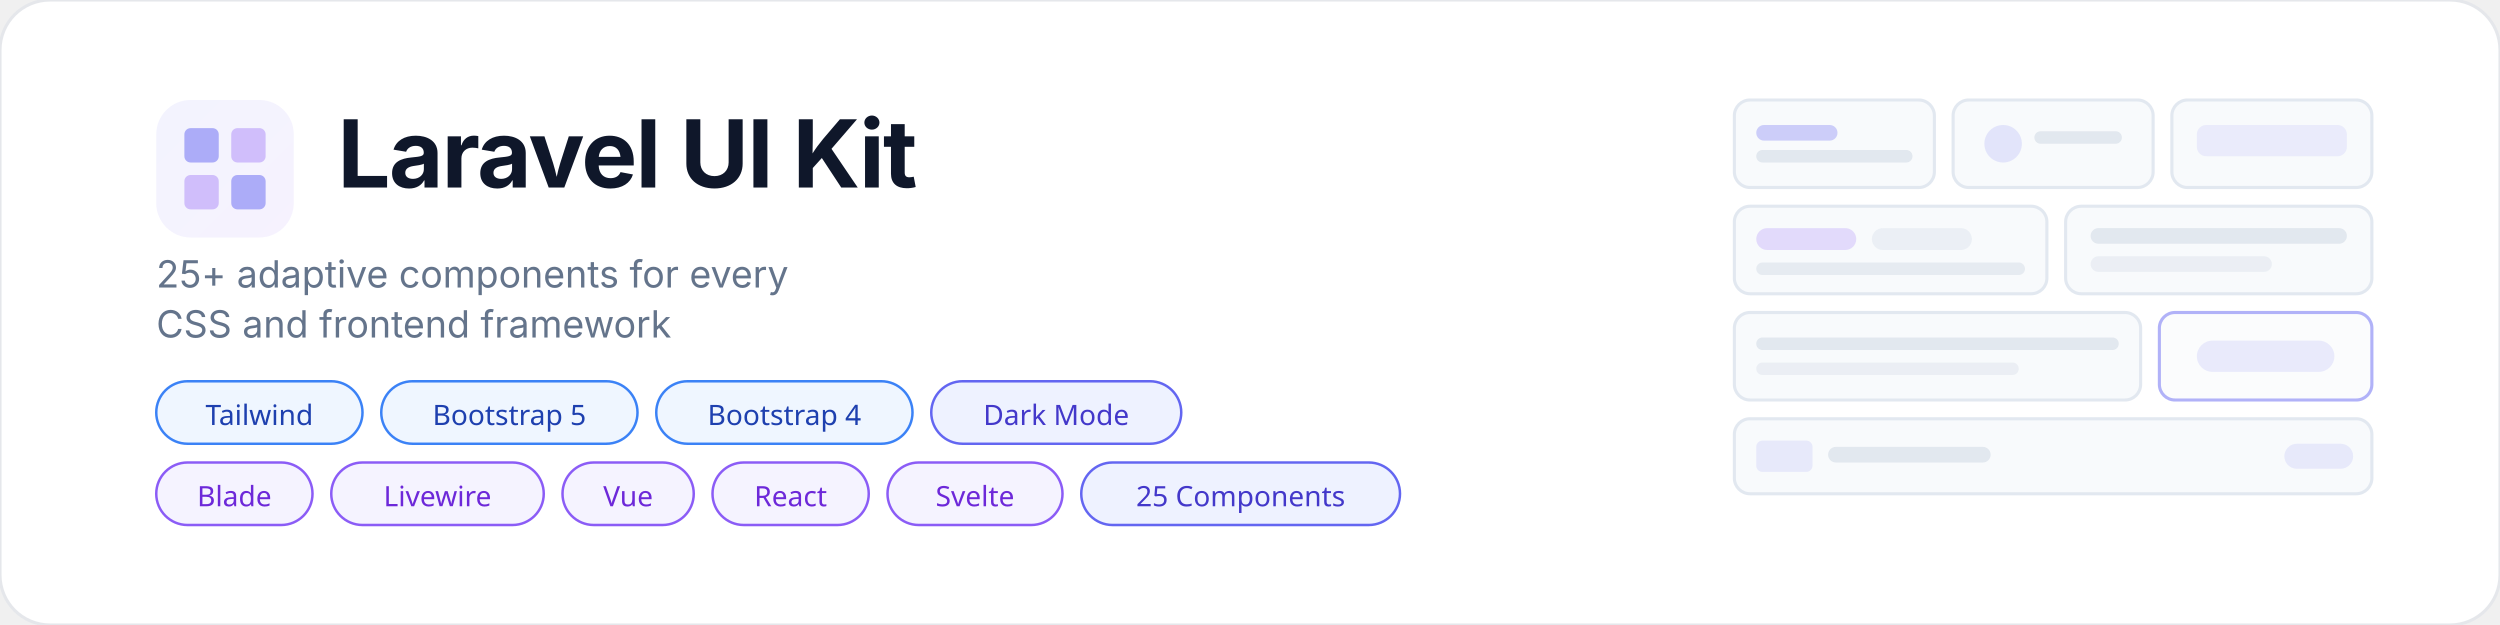
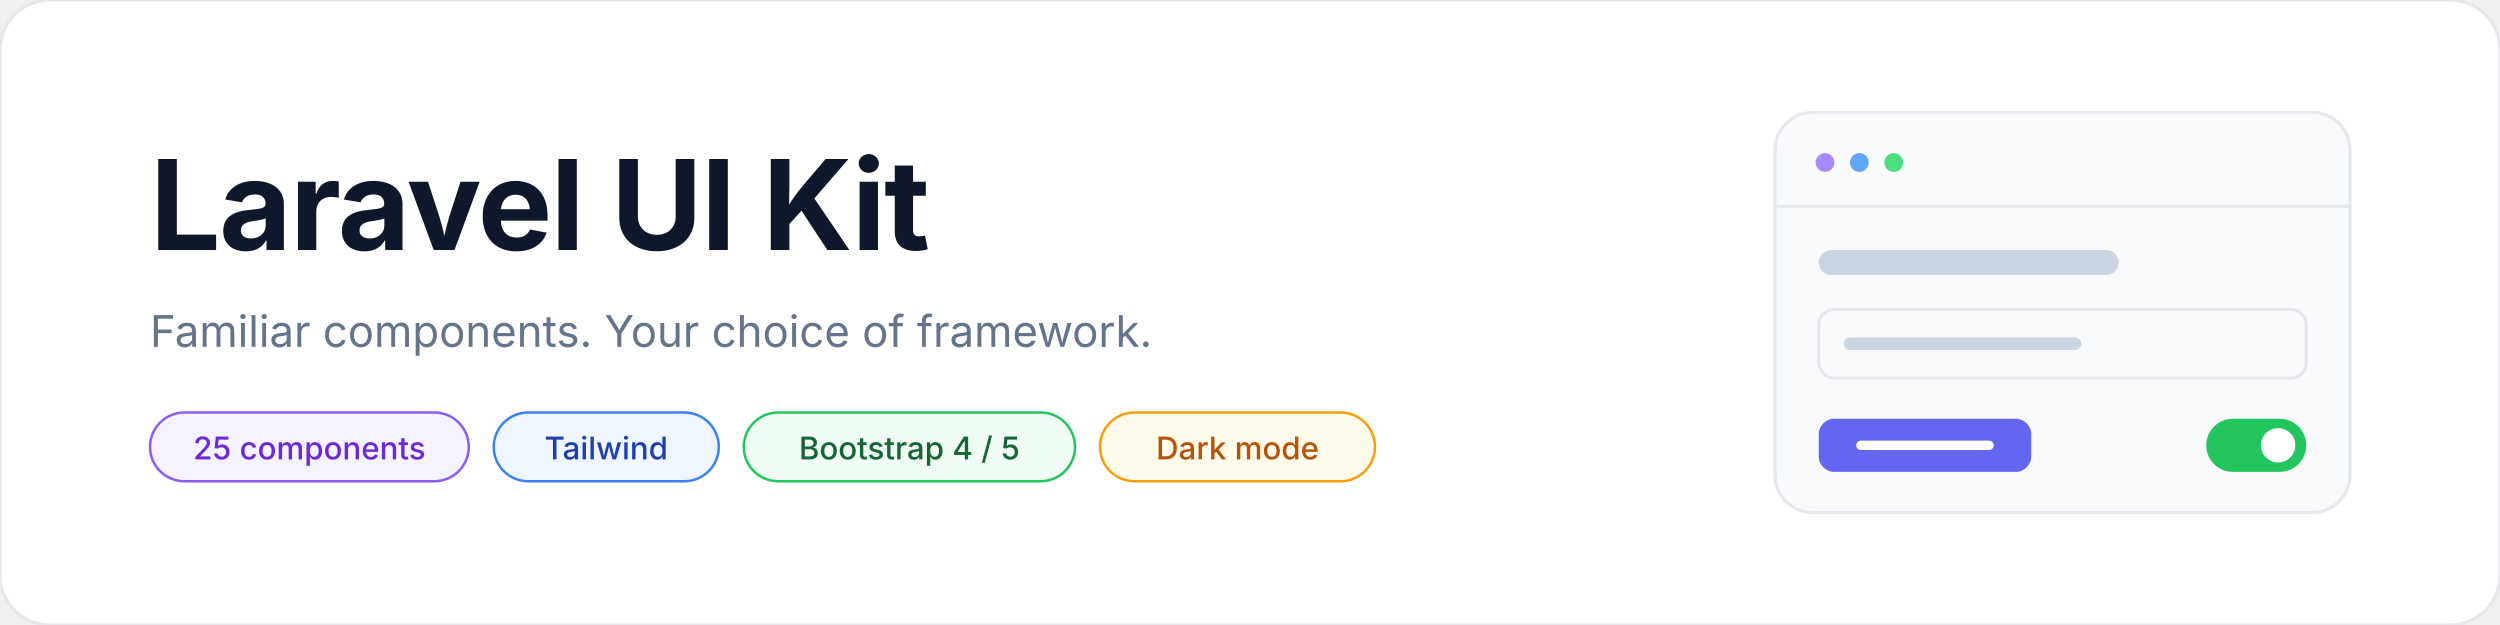
- <svg xmlns="http://www.w3.org/2000/svg" fill="none" viewBox="0 0 800 200">
-   <linearGradient id="a" x1="0%" x2="100%" y1="0%" y2="100%">
-     <stop offset="0" stop-color="#6366f1" />
-     <stop offset="1" stop-color="#8b5cf6" />
-   </linearGradient>
-   <rect fill="#fff" height="200" rx="16" width="800" />
-   <rect fill="none" height="200" rx="16" stroke="#e5e7eb" width="800" />
-   <rect fill="#f8fafc" height="28" rx="5" stroke="#e2e8f0" width="64" x="555" y="32" />
-   <rect fill="#6366f1" height="5" opacity=".3" rx="2.5" width="26" x="562" y="40" />
-   <rect fill="#cbd5e1" height="4" opacity=".5" rx="2" width="50" x="562" y="48" />
-   <rect fill="#f8fafc" height="28" rx="5" stroke="#e2e8f0" width="64" x="625" y="32" />
-   <circle cx="641" cy="46" fill="#6366f1" opacity=".15" r="6" />
-   <rect fill="#cbd5e1" height="4" opacity=".5" rx="2" width="28" x="651" y="42" />
-   <rect fill="#f8fafc" height="28" rx="5" stroke="#e2e8f0" width="64" x="695" y="32" />
-   <rect fill="#6366f1" height="10" opacity=".1" rx="3" width="48" x="703" y="40" />
-   <rect fill="#f8fafc" height="28" rx="5" stroke="#e2e8f0" width="100" x="555" y="66" />
-   <rect fill="#8b5cf6" height="7" opacity=".2" rx="3.5" width="32" x="562" y="73" />
-   <rect fill="#e2e8f0" height="7" opacity=".6" rx="3.5" width="32" x="599" y="73" />
-   <rect fill="#cbd5e1" height="4" opacity=".4" rx="2" width="86" x="562" y="84" />
-   <rect fill="#f8fafc" height="28" rx="5" stroke="#e2e8f0" width="98" x="661" y="66" />
-   <rect fill="#cbd5e1" height="5" opacity=".5" rx="2.5" width="82" x="669" y="73" />
-   <rect fill="#cbd5e1" height="5" opacity=".3" rx="2.5" width="58" x="669" y="82" />
-   <rect fill="#f8fafc" height="28" rx="5" stroke="#e2e8f0" width="130" x="555" y="100" />
-   <rect fill="#cbd5e1" height="4" opacity=".5" rx="2" width="116" x="562" y="108" />
-   <rect fill="#cbd5e1" height="4" opacity=".3" rx="2" width="84" x="562" y="116" />
-   <rect fill="#f8fafc" height="28" opacity=".5" rx="5" stroke="#6366f1" width="68" x="691" y="100" />
-   <rect fill="#6366f1" height="10" opacity=".12" rx="5" width="44" x="703" y="109" />
-   <rect fill="#f8fafc" height="24" rx="5" stroke="#e2e8f0" width="204" x="555" y="134" />
-   <rect fill="#6366f1" height="10" opacity=".12" rx="2" width="18" x="562" y="141" />
-   <rect fill="#cbd5e1" height="5" opacity=".5" rx="2.5" width="52" x="585" y="143" />
-   <rect fill="#6366f1" height="8" opacity=".12" rx="4" width="22" x="731" y="142" />
-   <g transform="translate(50 32)">
-     <rect fill="url(#a)" height="44" opacity=".08" rx="11" width="44" />
-     <rect fill="#6366f1" height="11" opacity=".5" rx="2" width="11" x="9" y="9" />
-     <rect fill="#8b5cf6" height="11" opacity=".35" rx="2" width="11" x="24" y="9" />
-     <rect fill="#8b5cf6" height="11" opacity=".35" rx="2" width="11" x="9" y="24" />
-     <rect fill="#6366f1" height="11" opacity=".5" rx="2" width="11" x="24" y="24" />
+ <svg xmlns="http://www.w3.org/2000/svg" viewBox="0 0 800 200" fill="none" role="img" aria-labelledby="title description">
+   <rect width="800" height="200" rx="16" fill="#fff" stroke="#e5e7eb" />
+   <g font-family="system-ui, -apple-system, 'Segoe UI', sans-serif">
+     <text x="48" y="80" fill="#0f172a" font-size="40" font-weight="700" letter-spacing="-.5">Laravel UI Kit</text>
+     <text x="48" y="111" fill="#64748b" font-size="14">Familiar components. Your choice of framework.</text>
+     <rect x="48" y="132" width="102" height="22" rx="11" fill="#f5f3ff" stroke="#8b5cf6" stroke-width=".8" />
+     <text x="99" y="147" fill="#6d28d9" font-size="10" font-weight="500" text-anchor="middle">25 components</text>
+     <rect x="158" y="132" width="72" height="22" rx="11" fill="#eff6ff" stroke="#3b82f6" stroke-width=".8" />
+     <text x="194" y="147" fill="#1e40af" font-size="10" font-weight="500" text-anchor="middle">Tailwind</text>
+     <rect x="238" y="132" width="106" height="22" rx="11" fill="#f0fdf4" stroke="#22c55e" stroke-width=".8" />
+     <text x="291" y="147" fill="#166534" font-size="10" font-weight="500" text-anchor="middle">Bootstrap 4 / 5</text>
+     <rect x="352" y="132" width="88" height="22" rx="11" fill="#fffbeb" stroke="#f59e0b" stroke-width=".8" />
+     <text x="396" y="147" fill="#b45309" font-size="10" font-weight="500" text-anchor="middle">Dark mode</text>
  </g>
-   <g font-family="system-ui, -apple-system, 'Segoe UI', sans-serif">
-     <text fill="#0f172a" font-size="30" font-weight="700" letter-spacing="-.5" x="108" y="60">Laravel UI Kit</text>
-     <text fill="#64748b" font-size="12" x="50" y="92">25+ adaptive components for every</text>
-     <text fill="#64748b" font-size="12" x="50" y="108">CSS and frontend framework</text>
-   </g>
-   <g transform="translate(50 122)">
-     <rect fill="#eff6ff" height="20" rx="10" stroke="#3b82f6" stroke-width=".8" width="66" />
-     <text fill="#1e40af" font-family="system-ui, sans-serif" font-size="9" font-weight="500" text-anchor="middle" x="33" y="14">Tailwind</text>
-     <rect fill="#eff6ff" height="20" rx="10" stroke="#3b82f6" stroke-width=".8" width="82" x="72" />
-     <text fill="#1e40af" font-family="system-ui, sans-serif" font-size="9" font-weight="500" text-anchor="middle" x="113" y="14">Bootstrap 5</text>
-     <rect fill="#eff6ff" height="20" rx="10" stroke="#3b82f6" stroke-width=".8" width="82" x="160" />
-     <text fill="#1e40af" font-family="system-ui, sans-serif" font-size="9" font-weight="500" text-anchor="middle" x="201" y="14">Bootstrap 4</text>
-     <rect fill="#eef2ff" height="20" rx="10" stroke="#6366f1" stroke-width=".8" width="80" x="248" />
-     <text fill="#4338ca" font-family="system-ui, sans-serif" font-size="9" font-weight="500" text-anchor="middle" x="288" y="14">Dark Mode</text>
-   </g>
-   <g transform="translate(50 148)">
-     <rect fill="#f5f3ff" height="20" rx="10" stroke="#8b5cf6" stroke-width=".8" width="50" />
-     <text fill="#6d28d9" font-family="system-ui, sans-serif" font-size="9" font-weight="500" text-anchor="middle" x="25" y="14">Blade</text>
-     <rect fill="#f5f3ff" height="20" rx="10" stroke="#8b5cf6" stroke-width=".8" width="68" x="56" />
-     <text fill="#6d28d9" font-family="system-ui, sans-serif" font-size="9" font-weight="500" text-anchor="middle" x="90" y="14">Livewire</text>
-     <rect fill="#f5f3ff" height="20" rx="10" stroke="#8b5cf6" stroke-width=".8" width="42" x="130" />
-     <text fill="#6d28d9" font-family="system-ui, sans-serif" font-size="9" font-weight="500" text-anchor="middle" x="151" y="14">Vue</text>
-     <rect fill="#f5f3ff" height="20" rx="10" stroke="#8b5cf6" stroke-width=".8" width="50" x="178" />
-     <text fill="#6d28d9" font-family="system-ui, sans-serif" font-size="9" font-weight="500" text-anchor="middle" x="203" y="14">React</text>
-     <rect fill="#f5f3ff" height="20" rx="10" stroke="#8b5cf6" stroke-width=".8" width="56" x="234" />
-     <text fill="#6d28d9" font-family="system-ui, sans-serif" font-size="9" font-weight="500" text-anchor="middle" x="262" y="14">Svelte</text>
-     <rect fill="#eef2ff" height="20" rx="10" stroke="#6366f1" stroke-width=".8" width="102" x="296" />
-     <text fill="#4338ca" font-family="system-ui, sans-serif" font-size="9" font-weight="500" text-anchor="middle" x="347" y="14">25 Components</text>
+   <g transform="translate(568 36)">
+     <rect width="184" height="128" rx="12" fill="#f8fafc" stroke="#e5e7eb" />
+     <circle cx="16" cy="16" r="3" fill="#a78bfa" />
+     <circle cx="27" cy="16" r="3" fill="#60a5fa" />
+     <circle cx="38" cy="16" r="3" fill="#4ade80" />
+     <path d="M0 30H184" stroke="#e5e7eb" />
+     <rect x="14" y="44" width="96" height="8" rx="4" fill="#cbd5e1" />
+     <rect x="14" y="63" width="156" height="22" rx="5" stroke="#e5e7eb" />
+     <rect x="22" y="72" width="76" height="4" rx="2" fill="#cbd5e1" />
+     <rect x="14" y="98" width="68" height="17" rx="5" fill="#6366f1" />
+     <rect x="26" y="105" width="44" height="3" rx="1.5" fill="#fff" />
+     <rect x="138" y="98" width="32" height="17" rx="8.5" fill="#22c55e" />
+     <circle cx="161" cy="106.5" r="5.5" fill="#fff" />
  </g>
</svg>
